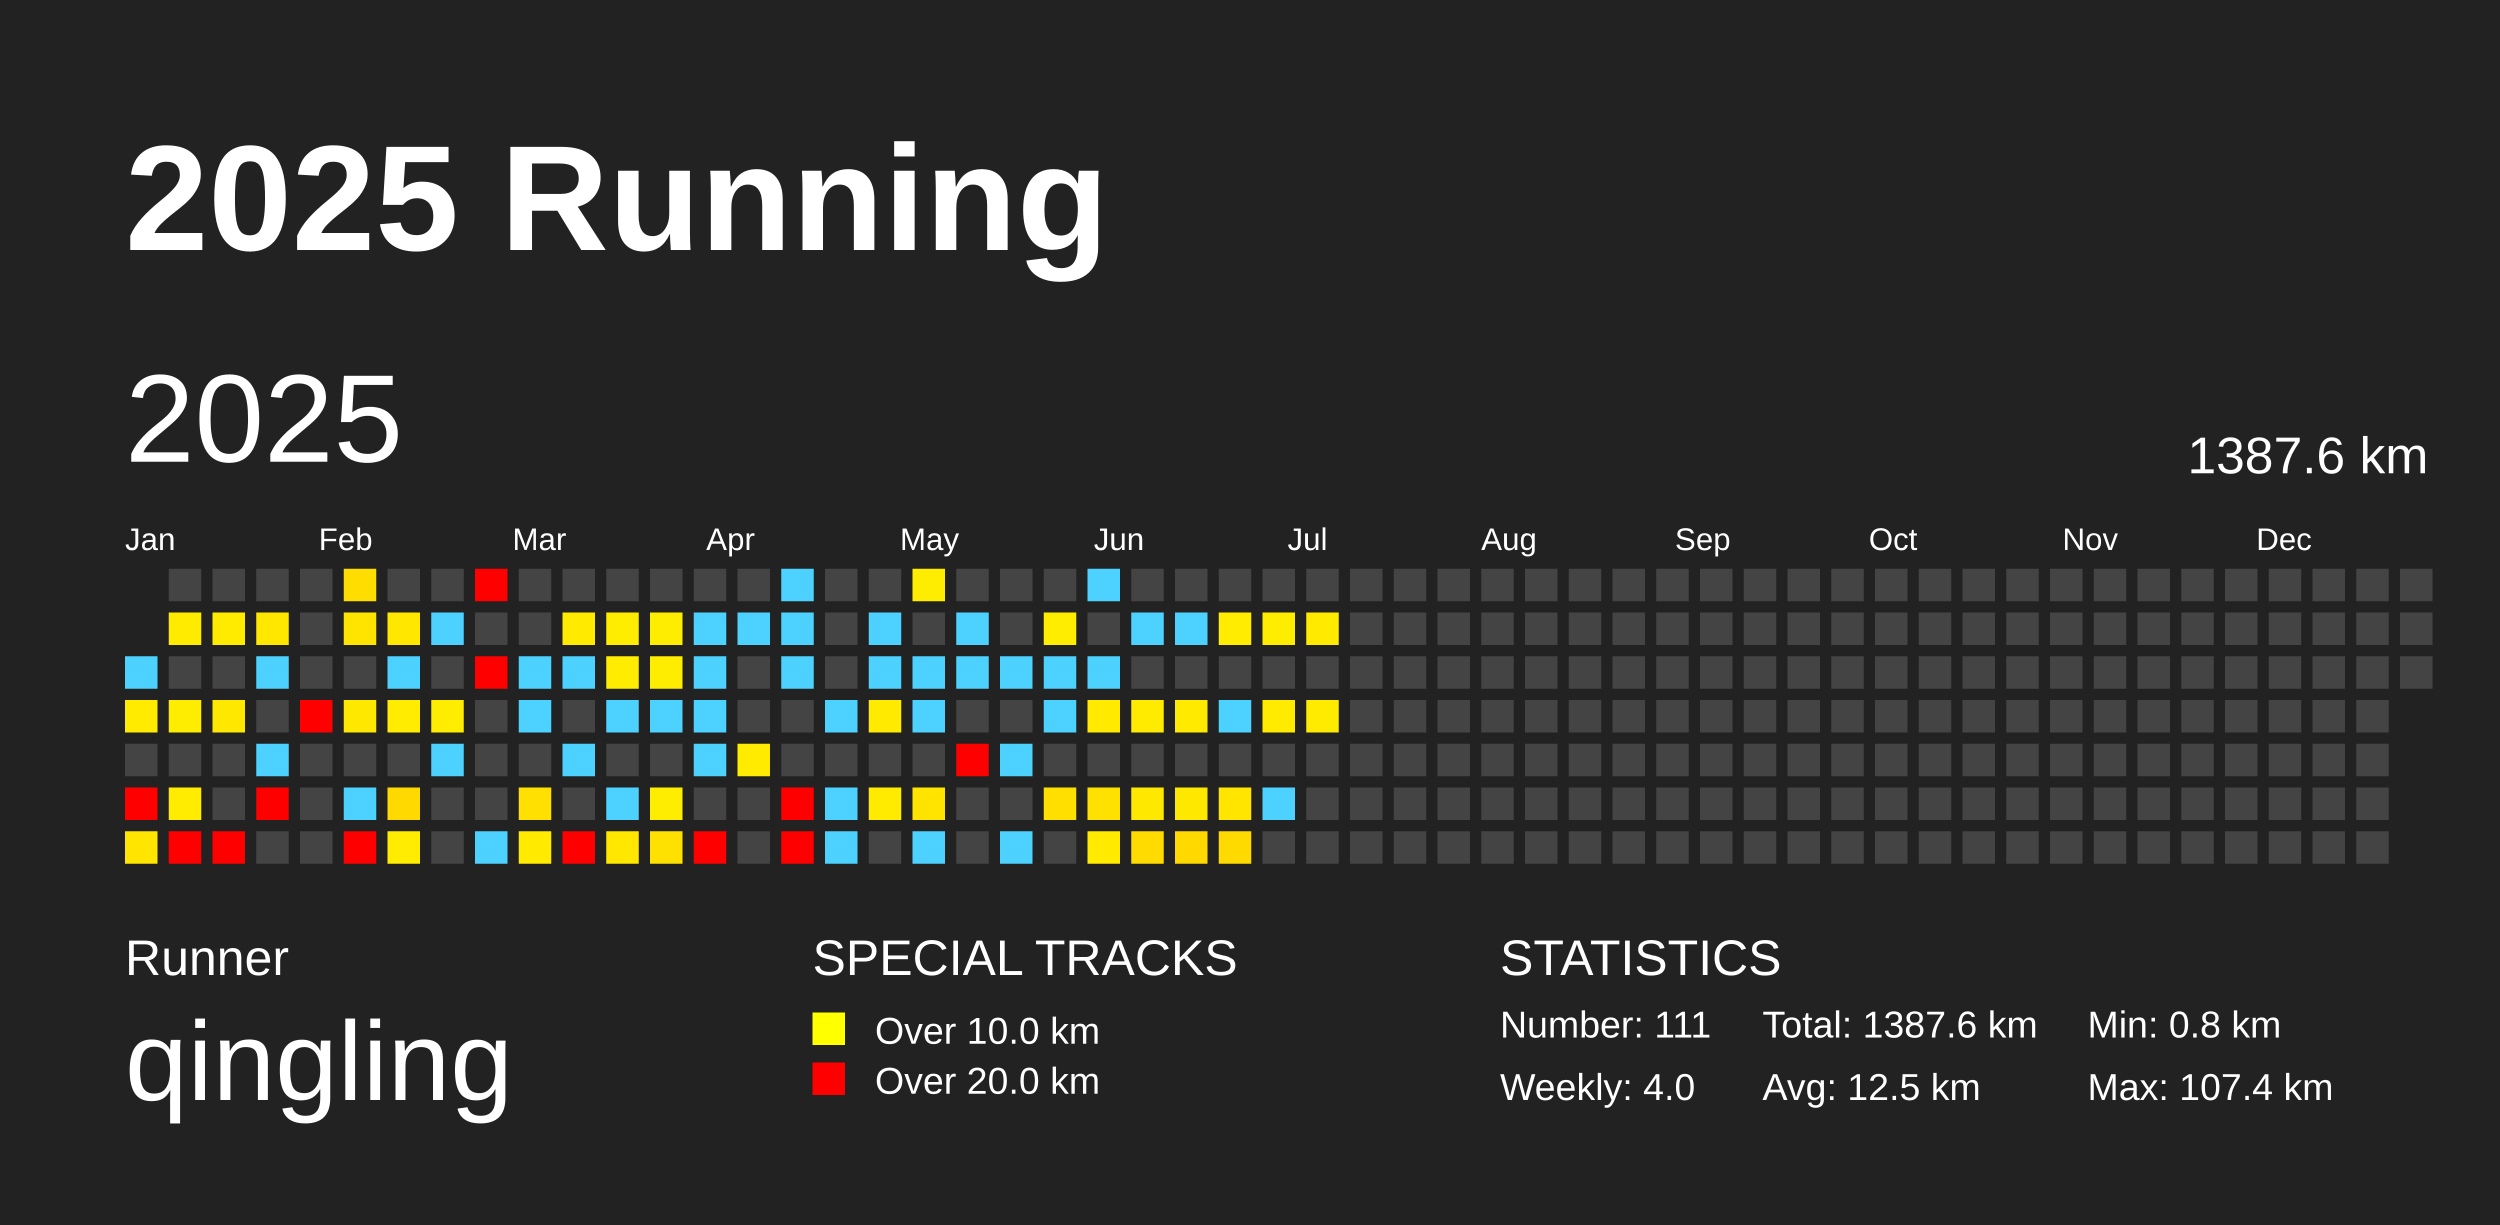
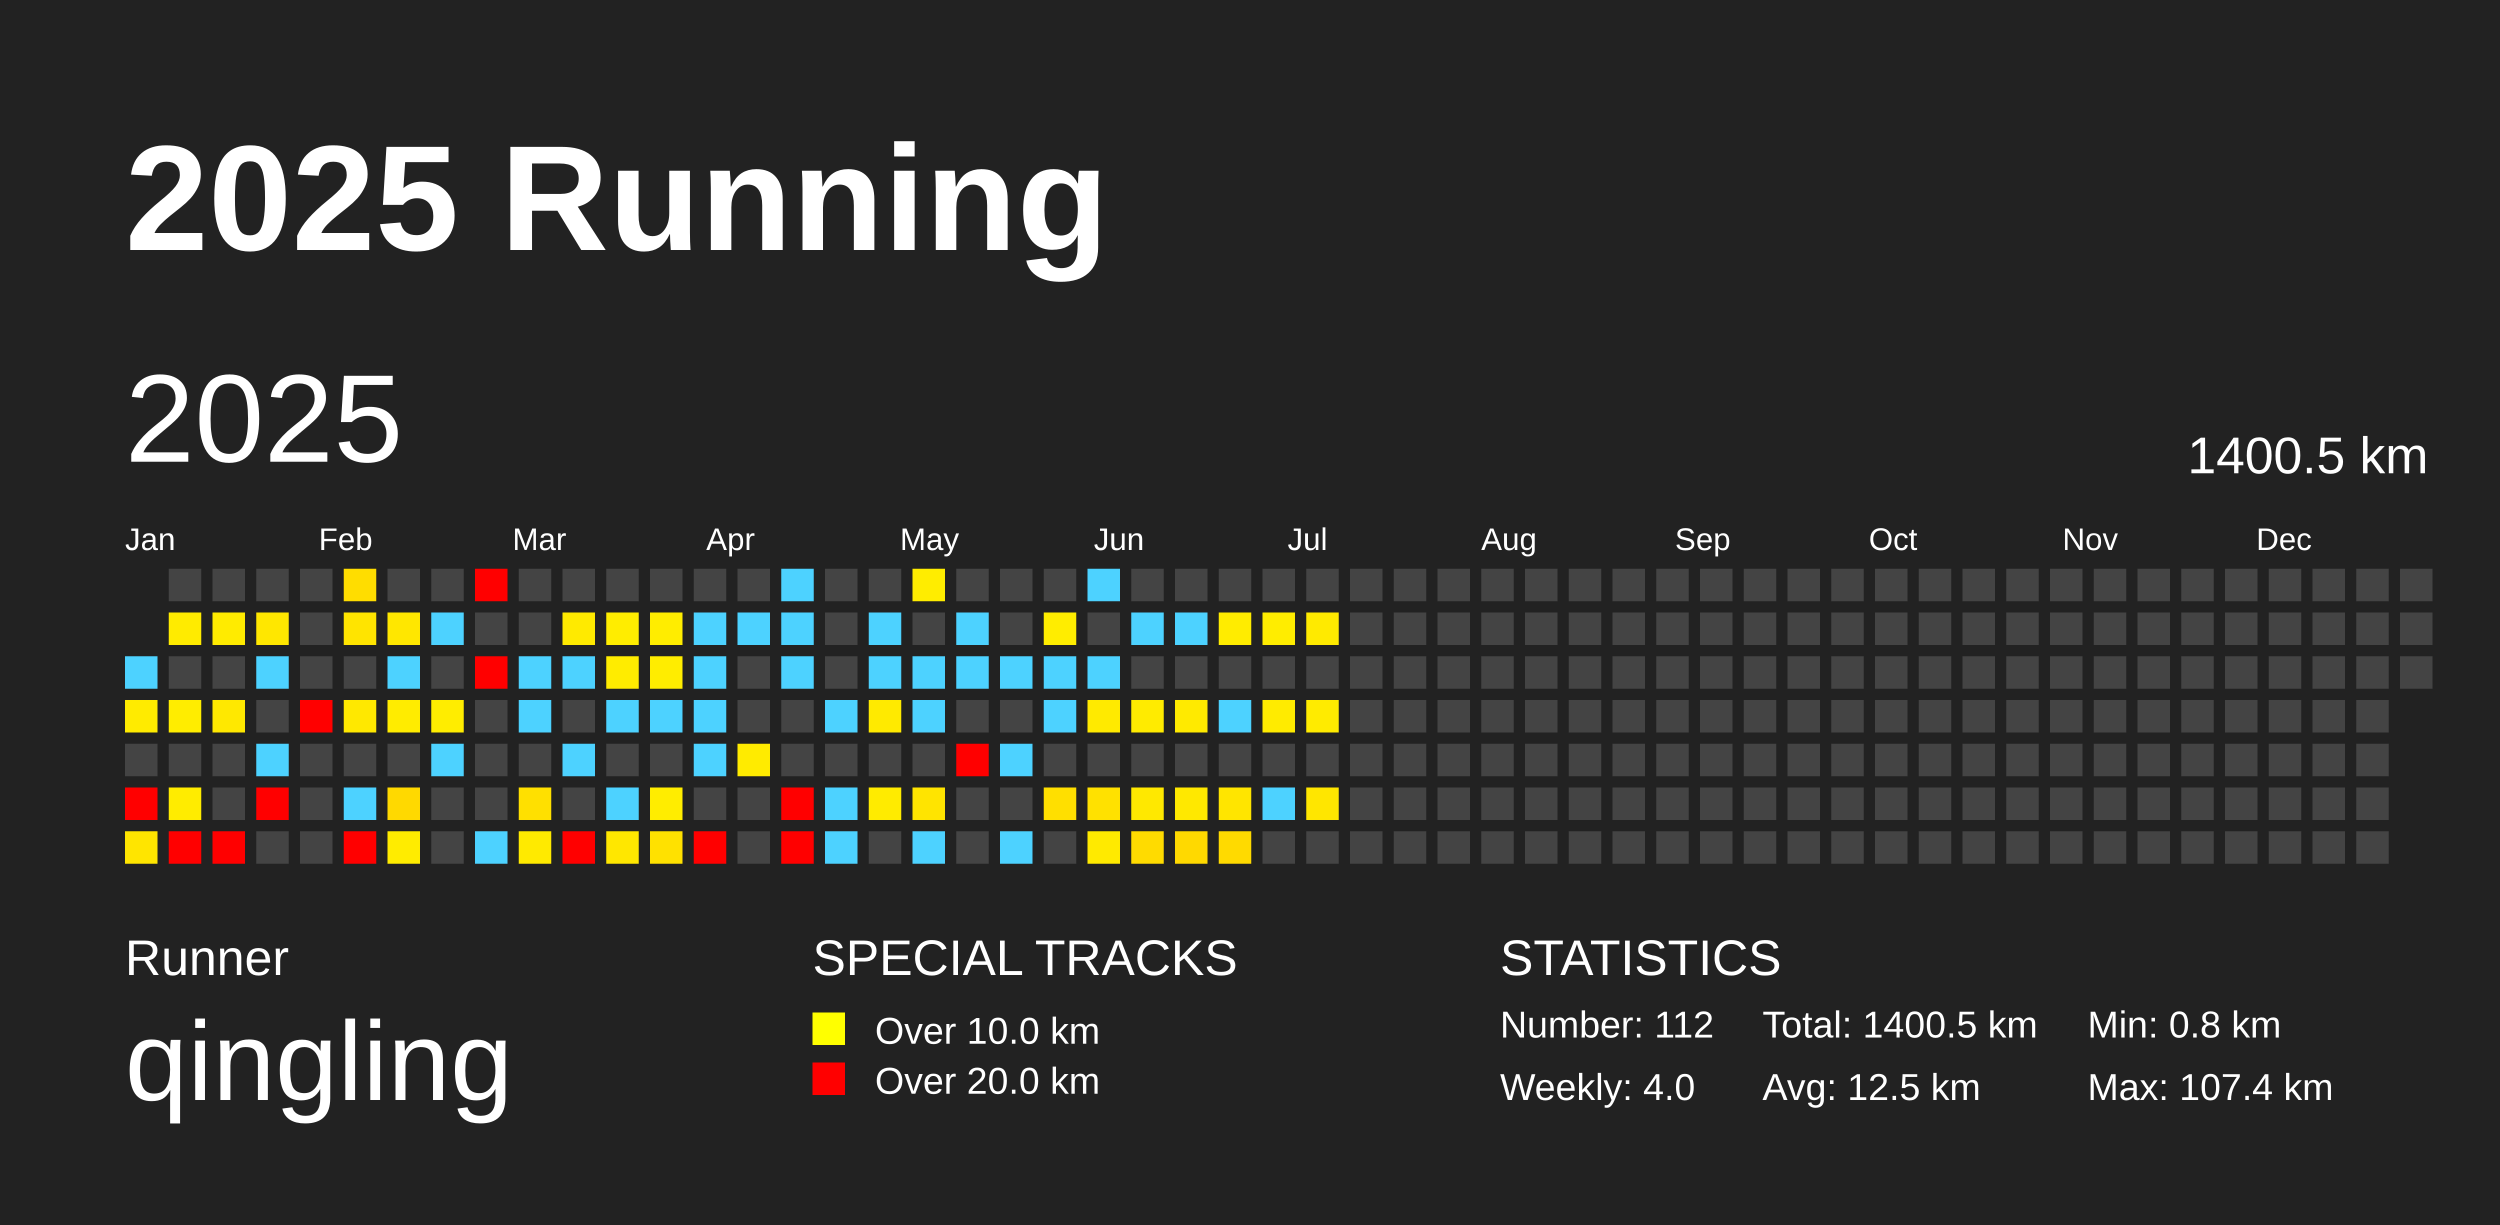
<svg xmlns="http://www.w3.org/2000/svg" baseProfile="full" height="98mm" version="1.1" viewBox="0,0,200,98" width="200mm">
  <defs />
  <rect fill="#222222" height="98" width="200" x="0" y="0" />
  <text fill="#FFFFFF" style="font-size:12px; font-family:Arial; font-weight:bold;" x="10" y="20">2025 Running</text>
  <text fill="#FFFFFF" style="font-size:4px; font-family:Arial" x="10" y="78">Runner</text>
  <text fill="#FFFFFF" style="font-size:9px; font-family:Arial" x="10" y="88">qingling</text>
  <text fill="#FFFFFF" style="font-size:4px; font-family:Arial" x="65" y="78">SPECIAL TRACKS</text>
  <rect fill="yellow" height="2.6" width="2.6" x="65" y="81" />
  <text fill="#FFFFFF" style="font-size:3px; font-family:Arial" x="70" y="83.5">Over 10.0 km</text>
  <rect fill="red" height="2.6" width="2.6" x="65" y="85" />
  <text fill="#FFFFFF" style="font-size:3px; font-family:Arial" x="70" y="87.5">Over 20.0 km</text>
  <text fill="#FFFFFF" style="font-size:4px; font-family:Arial" x="120" y="78">STATISTICS</text>
-   <text fill="#FFFFFF" style="font-size:3px; font-family:Arial" x="120" y="83">Number: 111</text>
+   <text fill="#FFFFFF" style="font-size:3px; font-family:Arial" x="120" y="83">Number: 112</text>
  <text fill="#FFFFFF" style="font-size:3px; font-family:Arial" x="120" y="88">Weekly: 4.0</text>
-   <text fill="#FFFFFF" style="font-size:3px; font-family:Arial" x="141" y="83">Total: 1387.6 km</text>
+   <text fill="#FFFFFF" style="font-size:3px; font-family:Arial" x="141" y="83">Total: 1400.5 km</text>
  <text fill="#FFFFFF" style="font-size:3px; font-family:Arial" x="141" y="88">Avg: 12.5 km</text>
  <text fill="#FFFFFF" style="font-size:3px; font-family:Arial" x="167" y="83">Min: 0.8 km</text>
  <text fill="#FFFFFF" style="font-size:3px; font-family:Arial" x="167" y="88">Max: 107.4 km</text>
  <text dominant-baseline="hanging" fill="#FFFFFF" style="font-size:10.0px; font-family:Arial;" x="10" y="30">2025</text>
-   <text dominant-baseline="hanging" fill="#FFFFFF" style="font-size:4.125px; font-family:Arial;" x="175" y="35">1387.6 km</text>
+   <text dominant-baseline="hanging" fill="#FFFFFF" style="font-size:4.125px; font-family:Arial;" x="175" y="35">1400.5 km</text>
  <text fill="#FFFFFF" style="font-size:2.5px; font-family:Arial" x="10.0" y="44">Jan</text>
  <text fill="#FFFFFF" style="font-size:2.5px; font-family:Arial" x="25.5" y="44">Feb</text>
  <text fill="#FFFFFF" style="font-size:2.5px; font-family:Arial" x="41.0" y="44">Mar</text>
  <text fill="#FFFFFF" style="font-size:2.5px; font-family:Arial" x="56.5" y="44">Apr</text>
  <text fill="#FFFFFF" style="font-size:2.5px; font-family:Arial" x="72.0" y="44">May</text>
  <text fill="#FFFFFF" style="font-size:2.5px; font-family:Arial" x="87.5" y="44">Jun</text>
  <text fill="#FFFFFF" style="font-size:2.5px; font-family:Arial" x="103.0" y="44">Jul</text>
  <text fill="#FFFFFF" style="font-size:2.5px; font-family:Arial" x="118.5" y="44">Aug</text>
  <text fill="#FFFFFF" style="font-size:2.5px; font-family:Arial" x="134.0" y="44">Sep</text>
  <text fill="#FFFFFF" style="font-size:2.5px; font-family:Arial" x="149.5" y="44">Oct</text>
  <text fill="#FFFFFF" style="font-size:2.5px; font-family:Arial" x="165.0" y="44">Nov</text>
  <text fill="#FFFFFF" style="font-size:2.5px; font-family:Arial" x="180.5" y="44">Dec</text>
  <rect fill="#4dd2ff" height="2.6" width="2.6" x="10.0" y="52.5" />
  <rect fill="#ffeb00" height="2.6" width="2.6" x="10.0" y="56.0" />
  <rect fill="#444444" height="2.6" width="2.6" x="10.0" y="59.5" />
  <rect fill="red" height="2.6" width="2.6" x="10.0" y="63.0" />
  <rect fill="#ffe500" height="2.6" width="2.6" x="10.0" y="66.5" />
  <rect fill="#444444" height="2.6" width="2.6" x="13.5" y="45.5" />
  <rect fill="#ffeb00" height="2.6" width="2.6" x="13.5" y="49.0" />
  <rect fill="#444444" height="2.6" width="2.6" x="13.5" y="52.5" />
  <rect fill="#ffed00" height="2.6" width="2.6" x="13.5" y="56.0" />
  <rect fill="#444444" height="2.6" width="2.6" x="13.5" y="59.5" />
  <rect fill="#ffec00" height="2.6" width="2.6" x="13.5" y="63.0" />
  <rect fill="red" height="2.6" width="2.6" x="13.5" y="66.5" />
  <rect fill="#444444" height="2.6" width="2.6" x="17.0" y="45.5" />
  <rect fill="#ffeb00" height="2.6" width="2.6" x="17.0" y="49.0" />
  <rect fill="#444444" height="2.6" width="2.6" x="17.0" y="52.5" />
  <rect fill="#ffe800" height="2.6" width="2.6" x="17.0" y="56.0" />
  <rect fill="#444444" height="2.6" width="2.6" x="17.0" y="59.5" />
  <rect fill="#444444" height="2.6" width="2.6" x="17.0" y="63.0" />
  <rect fill="red" height="2.6" width="2.6" x="17.0" y="66.5" />
  <rect fill="#444444" height="2.6" width="2.6" x="20.5" y="45.5" />
  <rect fill="#ffe700" height="2.6" width="2.6" x="20.5" y="49.0" />
  <rect fill="#4dd2ff" height="2.6" width="2.6" x="20.5" y="52.5" />
  <rect fill="#444444" height="2.6" width="2.6" x="20.5" y="56.0" />
  <rect fill="#4dd2ff" height="2.6" width="2.6" x="20.5" y="59.5" />
  <rect fill="red" height="2.6" width="2.6" x="20.5" y="63.0" />
  <rect fill="#444444" height="2.6" width="2.6" x="20.5" y="66.5" />
  <rect fill="#444444" height="2.6" width="2.6" x="24.0" y="45.5" />
  <rect fill="#444444" height="2.6" width="2.6" x="24.0" y="49.0" />
  <rect fill="#444444" height="2.6" width="2.6" x="24.0" y="52.5" />
  <rect fill="red" height="2.6" width="2.6" x="24.0" y="56.0" />
  <rect fill="#444444" height="2.6" width="2.6" x="24.0" y="59.5" />
  <rect fill="#444444" height="2.6" width="2.6" x="24.0" y="63.0" />
  <rect fill="#444444" height="2.6" width="2.6" x="24.0" y="66.5" />
  <rect fill="#ffdd00" height="2.6" width="2.6" x="27.5" y="45.5" />
  <rect fill="#ffe400" height="2.6" width="2.6" x="27.5" y="49.0" />
  <rect fill="#444444" height="2.6" width="2.6" x="27.5" y="52.5" />
  <rect fill="#ffe800" height="2.6" width="2.6" x="27.5" y="56.0" />
  <rect fill="#444444" height="2.6" width="2.6" x="27.5" y="59.5" />
  <rect fill="#4dd2ff" height="2.6" width="2.6" x="27.5" y="63.0" />
  <rect fill="red" height="2.6" width="2.6" x="27.5" y="66.5" />
  <rect fill="#444444" height="2.6" width="2.6" x="31.0" y="45.5" />
  <rect fill="#ffe700" height="2.6" width="2.6" x="31.0" y="49.0" />
  <rect fill="#4dd2ff" height="2.6" width="2.6" x="31.0" y="52.5" />
  <rect fill="#ffec00" height="2.6" width="2.6" x="31.0" y="56.0" />
  <rect fill="#444444" height="2.6" width="2.6" x="31.0" y="59.5" />
  <rect fill="#ffd900" height="2.6" width="2.6" x="31.0" y="63.0" />
  <rect fill="#ffec00" height="2.6" width="2.6" x="31.0" y="66.5" />
  <rect fill="#444444" height="2.6" width="2.6" x="34.5" y="45.5" />
  <rect fill="#4dd2ff" height="2.6" width="2.6" x="34.5" y="49.0" />
  <rect fill="#444444" height="2.6" width="2.6" x="34.5" y="52.5" />
  <rect fill="#ffed00" height="2.6" width="2.6" x="34.5" y="56.0" />
  <rect fill="#4dd2ff" height="2.6" width="2.6" x="34.5" y="59.5" />
  <rect fill="#444444" height="2.6" width="2.6" x="34.5" y="63.0" />
  <rect fill="#444444" height="2.6" width="2.6" x="34.5" y="66.5" />
  <rect fill="red" height="2.6" width="2.6" x="38.0" y="45.5" />
  <rect fill="#444444" height="2.6" width="2.6" x="38.0" y="49.0" />
  <rect fill="red" height="2.6" width="2.6" x="38.0" y="52.5" />
  <rect fill="#444444" height="2.6" width="2.6" x="38.0" y="56.0" />
  <rect fill="#444444" height="2.6" width="2.6" x="38.0" y="59.5" />
  <rect fill="#444444" height="2.6" width="2.6" x="38.0" y="63.0" />
  <rect fill="#4dd2ff" height="2.6" width="2.6" x="38.0" y="66.5" />
  <rect fill="#444444" height="2.6" width="2.6" x="41.5" y="45.5" />
  <rect fill="#444444" height="2.6" width="2.6" x="41.5" y="49.0" />
  <rect fill="#4dd2ff" height="2.6" width="2.6" x="41.5" y="52.5" />
  <rect fill="#4dd2ff" height="2.6" width="2.6" x="41.5" y="56.0" />
  <rect fill="#444444" height="2.6" width="2.6" x="41.5" y="59.5" />
  <rect fill="#ffe000" height="2.6" width="2.6" x="41.5" y="63.0" />
  <rect fill="#ffea00" height="2.6" width="2.6" x="41.5" y="66.5" />
  <rect fill="#444444" height="2.6" width="2.6" x="45.0" y="45.5" />
  <rect fill="#ffea00" height="2.6" width="2.6" x="45.0" y="49.0" />
  <rect fill="#4dd2ff" height="2.6" width="2.6" x="45.0" y="52.5" />
  <rect fill="#444444" height="2.6" width="2.6" x="45.0" y="56.0" />
  <rect fill="#4dd2ff" height="2.6" width="2.6" x="45.0" y="59.5" />
  <rect fill="#444444" height="2.6" width="2.6" x="45.0" y="63.0" />
  <rect fill="red" height="2.6" width="2.6" x="45.0" y="66.5" />
  <rect fill="#444444" height="2.6" width="2.6" x="48.5" y="45.5" />
  <rect fill="#ffed00" height="2.6" width="2.6" x="48.5" y="49.0" />
  <rect fill="#ffec00" height="2.6" width="2.6" x="48.5" y="52.5" />
  <rect fill="#4dd2ff" height="2.6" width="2.6" x="48.5" y="56.0" />
  <rect fill="#444444" height="2.6" width="2.6" x="48.5" y="59.5" />
  <rect fill="#4dd2ff" height="2.6" width="2.6" x="48.5" y="63.0" />
  <rect fill="#ffe700" height="2.6" width="2.6" x="48.5" y="66.5" />
  <rect fill="#444444" height="2.6" width="2.6" x="52.0" y="45.5" />
  <rect fill="#ffed00" height="2.6" width="2.6" x="52.0" y="49.0" />
  <rect fill="#ffed00" height="2.6" width="2.6" x="52.0" y="52.5" />
  <rect fill="#4dd2ff" height="2.6" width="2.6" x="52.0" y="56.0" />
  <rect fill="#444444" height="2.6" width="2.6" x="52.0" y="59.5" />
  <rect fill="#ffed00" height="2.6" width="2.6" x="52.0" y="63.0" />
  <rect fill="#ffe100" height="2.6" width="2.6" x="52.0" y="66.5" />
  <rect fill="#444444" height="2.6" width="2.6" x="55.5" y="45.5" />
  <rect fill="#4dd2ff" height="2.6" width="2.6" x="55.5" y="49.0" />
  <rect fill="#4dd2ff" height="2.6" width="2.6" x="55.5" y="52.5" />
  <rect fill="#4dd2ff" height="2.6" width="2.6" x="55.5" y="56.0" />
  <rect fill="#4dd2ff" height="2.6" width="2.6" x="55.5" y="59.5" />
  <rect fill="#444444" height="2.6" width="2.6" x="55.5" y="63.0" />
  <rect fill="red" height="2.6" width="2.6" x="55.5" y="66.5" />
  <rect fill="#444444" height="2.6" width="2.6" x="59.0" y="45.5" />
  <rect fill="#4dd2ff" height="2.6" width="2.6" x="59.0" y="49.0" />
  <rect fill="#444444" height="2.6" width="2.6" x="59.0" y="52.5" />
  <rect fill="#444444" height="2.6" width="2.6" x="59.0" y="56.0" />
  <rect fill="#ffeb00" height="2.6" width="2.6" x="59.0" y="59.5" />
  <rect fill="#444444" height="2.6" width="2.6" x="59.0" y="63.0" />
  <rect fill="#444444" height="2.6" width="2.6" x="59.0" y="66.5" />
  <rect fill="#4dd2ff" height="2.6" width="2.6" x="62.5" y="45.5" />
  <rect fill="#4dd2ff" height="2.6" width="2.6" x="62.5" y="49.0" />
  <rect fill="#4dd2ff" height="2.6" width="2.6" x="62.5" y="52.5" />
  <rect fill="#444444" height="2.6" width="2.6" x="62.5" y="56.0" />
  <rect fill="#444444" height="2.6" width="2.6" x="62.5" y="59.5" />
  <rect fill="red" height="2.6" width="2.6" x="62.5" y="63.0" />
  <rect fill="red" height="2.6" width="2.6" x="62.5" y="66.5" />
  <rect fill="#444444" height="2.6" width="2.6" x="66.0" y="45.5" />
  <rect fill="#444444" height="2.6" width="2.6" x="66.0" y="49.0" />
  <rect fill="#444444" height="2.6" width="2.6" x="66.0" y="52.5" />
  <rect fill="#4dd2ff" height="2.6" width="2.6" x="66.0" y="56.0" />
  <rect fill="#444444" height="2.6" width="2.6" x="66.0" y="59.5" />
  <rect fill="#4dd2ff" height="2.6" width="2.6" x="66.0" y="63.0" />
  <rect fill="#4dd2ff" height="2.6" width="2.6" x="66.0" y="66.5" />
  <rect fill="#444444" height="2.6" width="2.6" x="69.5" y="45.5" />
  <rect fill="#4dd2ff" height="2.6" width="2.6" x="69.5" y="49.0" />
  <rect fill="#4dd2ff" height="2.6" width="2.6" x="69.5" y="52.5" />
  <rect fill="#ffea00" height="2.6" width="2.6" x="69.5" y="56.0" />
  <rect fill="#444444" height="2.6" width="2.6" x="69.5" y="59.5" />
  <rect fill="#ffeb00" height="2.6" width="2.6" x="69.5" y="63.0" />
  <rect fill="#444444" height="2.6" width="2.6" x="69.5" y="66.5" />
  <rect fill="#ffed00" height="2.6" width="2.6" x="73.0" y="45.5" />
  <rect fill="#444444" height="2.6" width="2.6" x="73.0" y="49.0" />
  <rect fill="#4dd2ff" height="2.6" width="2.6" x="73.0" y="52.5" />
  <rect fill="#4dd2ff" height="2.6" width="2.6" x="73.0" y="56.0" />
  <rect fill="#444444" height="2.6" width="2.6" x="73.0" y="59.5" />
  <rect fill="#ffe400" height="2.6" width="2.6" x="73.0" y="63.0" />
  <rect fill="#4dd2ff" height="2.6" width="2.6" x="73.0" y="66.5" />
  <rect fill="#444444" height="2.6" width="2.6" x="76.5" y="45.5" />
  <rect fill="#4dd2ff" height="2.6" width="2.6" x="76.5" y="49.0" />
  <rect fill="#4dd2ff" height="2.6" width="2.6" x="76.5" y="52.5" />
  <rect fill="#444444" height="2.6" width="2.6" x="76.5" y="56.0" />
  <rect fill="red" height="2.6" width="2.6" x="76.5" y="59.5" />
  <rect fill="#444444" height="2.6" width="2.6" x="76.5" y="63.0" />
  <rect fill="#444444" height="2.6" width="2.6" x="76.5" y="66.5" />
  <rect fill="#444444" height="2.6" width="2.6" x="80.0" y="45.5" />
  <rect fill="#444444" height="2.6" width="2.6" x="80.0" y="49.0" />
  <rect fill="#4dd2ff" height="2.6" width="2.6" x="80.0" y="52.5" />
  <rect fill="#444444" height="2.6" width="2.6" x="80.0" y="56.0" />
  <rect fill="#4dd2ff" height="2.6" width="2.6" x="80.0" y="59.5" />
  <rect fill="#444444" height="2.6" width="2.6" x="80.0" y="63.0" />
  <rect fill="#4dd2ff" height="2.6" width="2.6" x="80.0" y="66.5" />
  <rect fill="#444444" height="2.6" width="2.6" x="83.5" y="45.5" />
  <rect fill="#ffed00" height="2.6" width="2.6" x="83.5" y="49.0" />
  <rect fill="#4dd2ff" height="2.6" width="2.6" x="83.5" y="52.5" />
  <rect fill="#4dd2ff" height="2.6" width="2.6" x="83.5" y="56.0" />
  <rect fill="#444444" height="2.6" width="2.6" x="83.5" y="59.5" />
  <rect fill="#ffdf00" height="2.6" width="2.6" x="83.5" y="63.0" />
  <rect fill="#444444" height="2.6" width="2.6" x="83.5" y="66.5" />
  <rect fill="#4dd2ff" height="2.6" width="2.6" x="87.0" y="45.5" />
  <rect fill="#444444" height="2.6" width="2.6" x="87.0" y="49.0" />
  <rect fill="#4dd2ff" height="2.6" width="2.6" x="87.0" y="52.5" />
  <rect fill="#ffea00" height="2.6" width="2.6" x="87.0" y="56.0" />
  <rect fill="#444444" height="2.6" width="2.6" x="87.0" y="59.5" />
  <rect fill="#ffe100" height="2.6" width="2.6" x="87.0" y="63.0" />
  <rect fill="#ffea00" height="2.6" width="2.6" x="87.0" y="66.5" />
  <rect fill="#444444" height="2.6" width="2.6" x="90.5" y="45.5" />
  <rect fill="#4dd2ff" height="2.6" width="2.6" x="90.5" y="49.0" />
  <rect fill="#444444" height="2.6" width="2.6" x="90.5" y="52.5" />
  <rect fill="#ffeb00" height="2.6" width="2.6" x="90.5" y="56.0" />
  <rect fill="#444444" height="2.6" width="2.6" x="90.5" y="59.5" />
  <rect fill="#ffe800" height="2.6" width="2.6" x="90.5" y="63.0" />
  <rect fill="#ffdb00" height="2.6" width="2.6" x="90.5" y="66.5" />
  <rect fill="#444444" height="2.6" width="2.6" x="94.0" y="45.5" />
  <rect fill="#4dd2ff" height="2.6" width="2.6" x="94.0" y="49.0" />
  <rect fill="#444444" height="2.6" width="2.6" x="94.0" y="52.5" />
  <rect fill="#ffea00" height="2.6" width="2.6" x="94.0" y="56.0" />
  <rect fill="#444444" height="2.6" width="2.6" x="94.0" y="59.5" />
  <rect fill="#ffe800" height="2.6" width="2.6" x="94.0" y="63.0" />
  <rect fill="#ffd900" height="2.6" width="2.6" x="94.0" y="66.5" />
  <rect fill="#444444" height="2.6" width="2.6" x="97.5" y="45.5" />
  <rect fill="#ffec00" height="2.6" width="2.6" x="97.5" y="49.0" />
  <rect fill="#444444" height="2.6" width="2.6" x="97.5" y="52.5" />
  <rect fill="#4dd2ff" height="2.6" width="2.6" x="97.5" y="56.0" />
  <rect fill="#444444" height="2.6" width="2.6" x="97.5" y="59.5" />
  <rect fill="#ffe500" height="2.6" width="2.6" x="97.5" y="63.0" />
  <rect fill="#ffda00" height="2.6" width="2.6" x="97.5" y="66.5" />
  <rect fill="#444444" height="2.6" width="2.6" x="101.0" y="45.5" />
  <rect fill="#ffed00" height="2.6" width="2.6" x="101.0" y="49.0" />
  <rect fill="#444444" height="2.6" width="2.6" x="101.0" y="52.5" />
  <rect fill="#ffeb00" height="2.6" width="2.6" x="101.0" y="56.0" />
  <rect fill="#444444" height="2.6" width="2.6" x="101.0" y="59.5" />
  <rect fill="#4dd2ff" height="2.6" width="2.6" x="101.0" y="63.0" />
  <rect fill="#444444" height="2.6" width="2.6" x="101.0" y="66.5" />
  <rect fill="#444444" height="2.6" width="2.6" x="104.5" y="45.5" />
  <rect fill="#ffea00" height="2.6" width="2.6" x="104.5" y="49.0" />
  <rect fill="#444444" height="2.6" width="2.6" x="104.5" y="52.5" />
  <rect fill="#ffeb00" height="2.6" width="2.6" x="104.5" y="56.0" />
  <rect fill="#444444" height="2.6" width="2.6" x="104.5" y="59.5" />
-   <rect fill="#444444" height="2.6" width="2.6" x="104.5" y="63.0" />
+   <rect fill="#ffe600" height="2.6" width="2.6" x="104.5" y="63.0" />
  <rect fill="#444444" height="2.6" width="2.6" x="104.5" y="66.5" />
  <rect fill="#444444" height="2.6" width="2.6" x="108.0" y="45.5" />
  <rect fill="#444444" height="2.6" width="2.6" x="108.0" y="49.0" />
  <rect fill="#444444" height="2.6" width="2.6" x="108.0" y="52.5" />
  <rect fill="#444444" height="2.6" width="2.6" x="108.0" y="56.0" />
  <rect fill="#444444" height="2.6" width="2.6" x="108.0" y="59.5" />
  <rect fill="#444444" height="2.6" width="2.6" x="108.0" y="63.0" />
  <rect fill="#444444" height="2.6" width="2.6" x="108.0" y="66.5" />
  <rect fill="#444444" height="2.6" width="2.6" x="111.5" y="45.5" />
  <rect fill="#444444" height="2.6" width="2.6" x="111.5" y="49.0" />
  <rect fill="#444444" height="2.6" width="2.6" x="111.5" y="52.5" />
  <rect fill="#444444" height="2.6" width="2.6" x="111.5" y="56.0" />
  <rect fill="#444444" height="2.6" width="2.6" x="111.5" y="59.5" />
  <rect fill="#444444" height="2.6" width="2.6" x="111.5" y="63.0" />
  <rect fill="#444444" height="2.6" width="2.6" x="111.5" y="66.5" />
  <rect fill="#444444" height="2.6" width="2.6" x="115.0" y="45.5" />
  <rect fill="#444444" height="2.6" width="2.6" x="115.0" y="49.0" />
  <rect fill="#444444" height="2.6" width="2.6" x="115.0" y="52.5" />
  <rect fill="#444444" height="2.6" width="2.6" x="115.0" y="56.0" />
  <rect fill="#444444" height="2.6" width="2.6" x="115.0" y="59.5" />
  <rect fill="#444444" height="2.6" width="2.6" x="115.0" y="63.0" />
  <rect fill="#444444" height="2.6" width="2.6" x="115.0" y="66.5" />
  <rect fill="#444444" height="2.6" width="2.6" x="118.5" y="45.5" />
  <rect fill="#444444" height="2.6" width="2.6" x="118.5" y="49.0" />
  <rect fill="#444444" height="2.6" width="2.6" x="118.5" y="52.5" />
  <rect fill="#444444" height="2.6" width="2.6" x="118.5" y="56.0" />
  <rect fill="#444444" height="2.6" width="2.6" x="118.5" y="59.5" />
  <rect fill="#444444" height="2.6" width="2.6" x="118.5" y="63.0" />
  <rect fill="#444444" height="2.6" width="2.6" x="118.5" y="66.5" />
  <rect fill="#444444" height="2.6" width="2.6" x="122.0" y="45.5" />
  <rect fill="#444444" height="2.6" width="2.6" x="122.0" y="49.0" />
  <rect fill="#444444" height="2.6" width="2.6" x="122.0" y="52.5" />
  <rect fill="#444444" height="2.6" width="2.6" x="122.0" y="56.0" />
  <rect fill="#444444" height="2.6" width="2.6" x="122.0" y="59.5" />
  <rect fill="#444444" height="2.6" width="2.6" x="122.0" y="63.0" />
  <rect fill="#444444" height="2.6" width="2.6" x="122.0" y="66.5" />
  <rect fill="#444444" height="2.6" width="2.6" x="125.5" y="45.5" />
  <rect fill="#444444" height="2.6" width="2.6" x="125.5" y="49.0" />
  <rect fill="#444444" height="2.6" width="2.6" x="125.5" y="52.5" />
  <rect fill="#444444" height="2.6" width="2.6" x="125.5" y="56.0" />
  <rect fill="#444444" height="2.6" width="2.6" x="125.5" y="59.5" />
  <rect fill="#444444" height="2.6" width="2.6" x="125.5" y="63.0" />
  <rect fill="#444444" height="2.6" width="2.6" x="125.5" y="66.5" />
  <rect fill="#444444" height="2.6" width="2.6" x="129.0" y="45.5" />
  <rect fill="#444444" height="2.6" width="2.6" x="129.0" y="49.0" />
  <rect fill="#444444" height="2.6" width="2.6" x="129.0" y="52.5" />
  <rect fill="#444444" height="2.6" width="2.6" x="129.0" y="56.0" />
  <rect fill="#444444" height="2.6" width="2.6" x="129.0" y="59.5" />
  <rect fill="#444444" height="2.6" width="2.6" x="129.0" y="63.0" />
  <rect fill="#444444" height="2.6" width="2.6" x="129.0" y="66.5" />
  <rect fill="#444444" height="2.6" width="2.6" x="132.5" y="45.5" />
  <rect fill="#444444" height="2.6" width="2.6" x="132.5" y="49.0" />
  <rect fill="#444444" height="2.6" width="2.6" x="132.5" y="52.5" />
  <rect fill="#444444" height="2.6" width="2.6" x="132.5" y="56.0" />
  <rect fill="#444444" height="2.6" width="2.6" x="132.5" y="59.5" />
  <rect fill="#444444" height="2.6" width="2.6" x="132.5" y="63.0" />
  <rect fill="#444444" height="2.6" width="2.6" x="132.5" y="66.5" />
  <rect fill="#444444" height="2.6" width="2.6" x="136.0" y="45.5" />
  <rect fill="#444444" height="2.6" width="2.6" x="136.0" y="49.0" />
  <rect fill="#444444" height="2.6" width="2.6" x="136.0" y="52.5" />
  <rect fill="#444444" height="2.6" width="2.6" x="136.0" y="56.0" />
  <rect fill="#444444" height="2.6" width="2.6" x="136.0" y="59.5" />
  <rect fill="#444444" height="2.6" width="2.6" x="136.0" y="63.0" />
  <rect fill="#444444" height="2.6" width="2.6" x="136.0" y="66.5" />
  <rect fill="#444444" height="2.6" width="2.6" x="139.5" y="45.5" />
  <rect fill="#444444" height="2.6" width="2.6" x="139.5" y="49.0" />
  <rect fill="#444444" height="2.6" width="2.6" x="139.5" y="52.5" />
  <rect fill="#444444" height="2.6" width="2.6" x="139.5" y="56.0" />
  <rect fill="#444444" height="2.6" width="2.6" x="139.5" y="59.5" />
  <rect fill="#444444" height="2.6" width="2.6" x="139.5" y="63.0" />
  <rect fill="#444444" height="2.6" width="2.6" x="139.5" y="66.5" />
  <rect fill="#444444" height="2.6" width="2.6" x="143.0" y="45.5" />
  <rect fill="#444444" height="2.6" width="2.6" x="143.0" y="49.0" />
  <rect fill="#444444" height="2.6" width="2.6" x="143.0" y="52.5" />
  <rect fill="#444444" height="2.6" width="2.6" x="143.0" y="56.0" />
  <rect fill="#444444" height="2.6" width="2.6" x="143.0" y="59.5" />
  <rect fill="#444444" height="2.6" width="2.6" x="143.0" y="63.0" />
  <rect fill="#444444" height="2.6" width="2.6" x="143.0" y="66.5" />
  <rect fill="#444444" height="2.6" width="2.6" x="146.5" y="45.5" />
  <rect fill="#444444" height="2.6" width="2.6" x="146.5" y="49.0" />
  <rect fill="#444444" height="2.6" width="2.6" x="146.5" y="52.5" />
  <rect fill="#444444" height="2.6" width="2.6" x="146.5" y="56.0" />
  <rect fill="#444444" height="2.6" width="2.6" x="146.5" y="59.5" />
  <rect fill="#444444" height="2.6" width="2.6" x="146.5" y="63.0" />
  <rect fill="#444444" height="2.6" width="2.6" x="146.5" y="66.5" />
  <rect fill="#444444" height="2.6" width="2.6" x="150.0" y="45.5" />
  <rect fill="#444444" height="2.6" width="2.6" x="150.0" y="49.0" />
  <rect fill="#444444" height="2.6" width="2.6" x="150.0" y="52.5" />
  <rect fill="#444444" height="2.6" width="2.6" x="150.0" y="56.0" />
  <rect fill="#444444" height="2.6" width="2.6" x="150.0" y="59.5" />
  <rect fill="#444444" height="2.6" width="2.6" x="150.0" y="63.0" />
  <rect fill="#444444" height="2.6" width="2.6" x="150.0" y="66.5" />
  <rect fill="#444444" height="2.6" width="2.6" x="153.5" y="45.5" />
  <rect fill="#444444" height="2.6" width="2.6" x="153.5" y="49.0" />
  <rect fill="#444444" height="2.6" width="2.6" x="153.5" y="52.5" />
  <rect fill="#444444" height="2.6" width="2.6" x="153.5" y="56.0" />
  <rect fill="#444444" height="2.6" width="2.6" x="153.5" y="59.5" />
  <rect fill="#444444" height="2.6" width="2.6" x="153.5" y="63.0" />
  <rect fill="#444444" height="2.6" width="2.6" x="153.5" y="66.5" />
  <rect fill="#444444" height="2.6" width="2.6" x="157.0" y="45.5" />
  <rect fill="#444444" height="2.6" width="2.6" x="157.0" y="49.0" />
  <rect fill="#444444" height="2.6" width="2.6" x="157.0" y="52.5" />
  <rect fill="#444444" height="2.6" width="2.6" x="157.0" y="56.0" />
  <rect fill="#444444" height="2.6" width="2.6" x="157.0" y="59.5" />
  <rect fill="#444444" height="2.6" width="2.6" x="157.0" y="63.0" />
  <rect fill="#444444" height="2.6" width="2.6" x="157.0" y="66.5" />
  <rect fill="#444444" height="2.6" width="2.6" x="160.5" y="45.5" />
  <rect fill="#444444" height="2.6" width="2.6" x="160.5" y="49.0" />
  <rect fill="#444444" height="2.6" width="2.6" x="160.5" y="52.5" />
  <rect fill="#444444" height="2.6" width="2.6" x="160.5" y="56.0" />
  <rect fill="#444444" height="2.6" width="2.6" x="160.5" y="59.5" />
  <rect fill="#444444" height="2.6" width="2.6" x="160.5" y="63.0" />
  <rect fill="#444444" height="2.6" width="2.6" x="160.5" y="66.5" />
  <rect fill="#444444" height="2.6" width="2.6" x="164.0" y="45.5" />
  <rect fill="#444444" height="2.6" width="2.6" x="164.0" y="49.0" />
  <rect fill="#444444" height="2.6" width="2.6" x="164.0" y="52.5" />
  <rect fill="#444444" height="2.6" width="2.6" x="164.0" y="56.0" />
  <rect fill="#444444" height="2.6" width="2.6" x="164.0" y="59.5" />
  <rect fill="#444444" height="2.6" width="2.6" x="164.0" y="63.0" />
  <rect fill="#444444" height="2.6" width="2.6" x="164.0" y="66.5" />
  <rect fill="#444444" height="2.6" width="2.6" x="167.5" y="45.5" />
  <rect fill="#444444" height="2.6" width="2.6" x="167.5" y="49.0" />
  <rect fill="#444444" height="2.6" width="2.6" x="167.5" y="52.5" />
  <rect fill="#444444" height="2.6" width="2.6" x="167.5" y="56.0" />
  <rect fill="#444444" height="2.6" width="2.6" x="167.5" y="59.5" />
  <rect fill="#444444" height="2.6" width="2.6" x="167.5" y="63.0" />
  <rect fill="#444444" height="2.6" width="2.6" x="167.5" y="66.5" />
  <rect fill="#444444" height="2.6" width="2.6" x="171.0" y="45.5" />
  <rect fill="#444444" height="2.6" width="2.6" x="171.0" y="49.0" />
  <rect fill="#444444" height="2.6" width="2.6" x="171.0" y="52.5" />
  <rect fill="#444444" height="2.6" width="2.6" x="171.0" y="56.0" />
  <rect fill="#444444" height="2.6" width="2.6" x="171.0" y="59.5" />
  <rect fill="#444444" height="2.6" width="2.6" x="171.0" y="63.0" />
  <rect fill="#444444" height="2.6" width="2.6" x="171.0" y="66.5" />
  <rect fill="#444444" height="2.6" width="2.6" x="174.5" y="45.5" />
  <rect fill="#444444" height="2.6" width="2.6" x="174.5" y="49.0" />
  <rect fill="#444444" height="2.6" width="2.6" x="174.5" y="52.5" />
  <rect fill="#444444" height="2.6" width="2.6" x="174.5" y="56.0" />
  <rect fill="#444444" height="2.6" width="2.6" x="174.5" y="59.5" />
  <rect fill="#444444" height="2.6" width="2.6" x="174.5" y="63.0" />
  <rect fill="#444444" height="2.6" width="2.6" x="174.5" y="66.5" />
  <rect fill="#444444" height="2.6" width="2.6" x="178.0" y="45.5" />
  <rect fill="#444444" height="2.6" width="2.6" x="178.0" y="49.0" />
  <rect fill="#444444" height="2.6" width="2.6" x="178.0" y="52.5" />
  <rect fill="#444444" height="2.6" width="2.6" x="178.0" y="56.0" />
  <rect fill="#444444" height="2.6" width="2.6" x="178.0" y="59.5" />
  <rect fill="#444444" height="2.6" width="2.6" x="178.0" y="63.0" />
  <rect fill="#444444" height="2.6" width="2.6" x="178.0" y="66.5" />
  <rect fill="#444444" height="2.6" width="2.6" x="181.5" y="45.5" />
  <rect fill="#444444" height="2.6" width="2.6" x="181.5" y="49.0" />
  <rect fill="#444444" height="2.6" width="2.6" x="181.5" y="52.5" />
  <rect fill="#444444" height="2.6" width="2.6" x="181.5" y="56.0" />
  <rect fill="#444444" height="2.6" width="2.6" x="181.5" y="59.5" />
  <rect fill="#444444" height="2.6" width="2.6" x="181.5" y="63.0" />
  <rect fill="#444444" height="2.6" width="2.6" x="181.5" y="66.5" />
  <rect fill="#444444" height="2.6" width="2.6" x="185.0" y="45.5" />
  <rect fill="#444444" height="2.6" width="2.6" x="185.0" y="49.0" />
  <rect fill="#444444" height="2.6" width="2.6" x="185.0" y="52.5" />
  <rect fill="#444444" height="2.6" width="2.6" x="185.0" y="56.0" />
  <rect fill="#444444" height="2.6" width="2.6" x="185.0" y="59.5" />
  <rect fill="#444444" height="2.6" width="2.6" x="185.0" y="63.0" />
  <rect fill="#444444" height="2.6" width="2.6" x="185.0" y="66.5" />
  <rect fill="#444444" height="2.6" width="2.6" x="188.5" y="45.5" />
  <rect fill="#444444" height="2.6" width="2.6" x="188.5" y="49.0" />
  <rect fill="#444444" height="2.6" width="2.6" x="188.5" y="52.5" />
  <rect fill="#444444" height="2.6" width="2.6" x="188.5" y="56.0" />
  <rect fill="#444444" height="2.6" width="2.6" x="188.5" y="59.5" />
  <rect fill="#444444" height="2.6" width="2.6" x="188.5" y="63.0" />
  <rect fill="#444444" height="2.6" width="2.6" x="188.5" y="66.5" />
  <rect fill="#444444" height="2.6" width="2.6" x="192.0" y="45.5" />
  <rect fill="#444444" height="2.6" width="2.6" x="192.0" y="49.0" />
  <rect fill="#444444" height="2.6" width="2.6" x="192.0" y="52.5" />
</svg>
